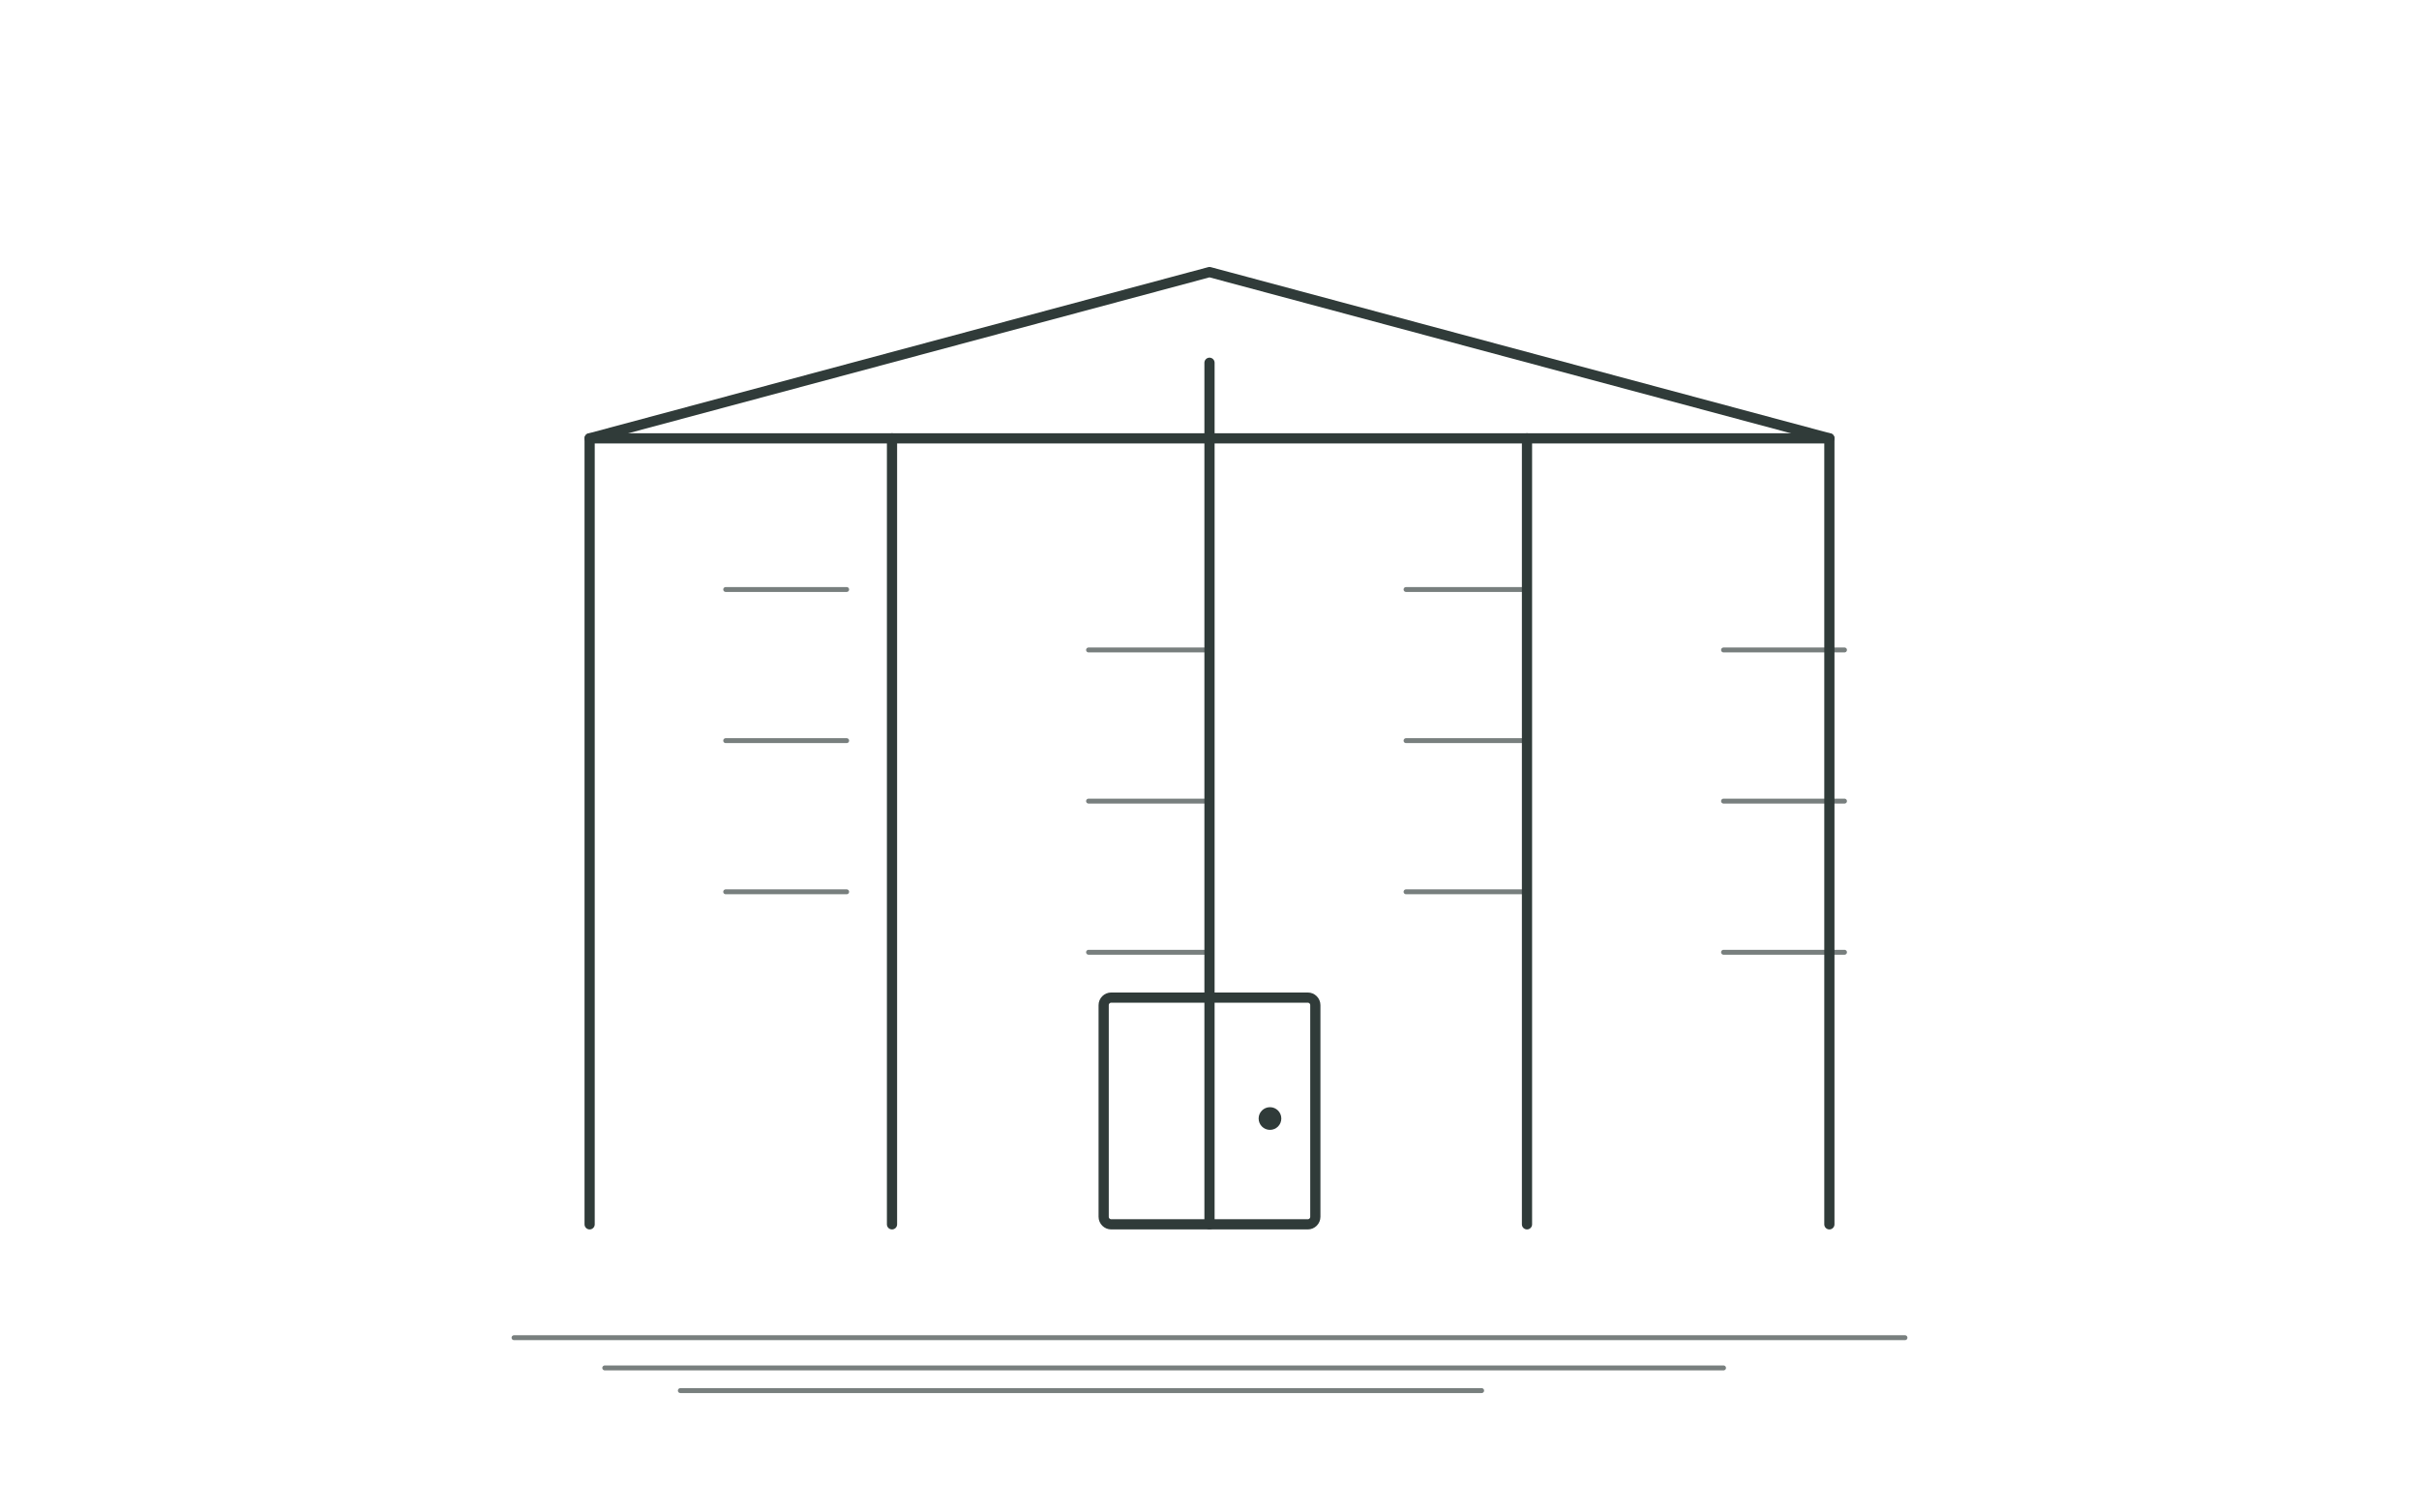
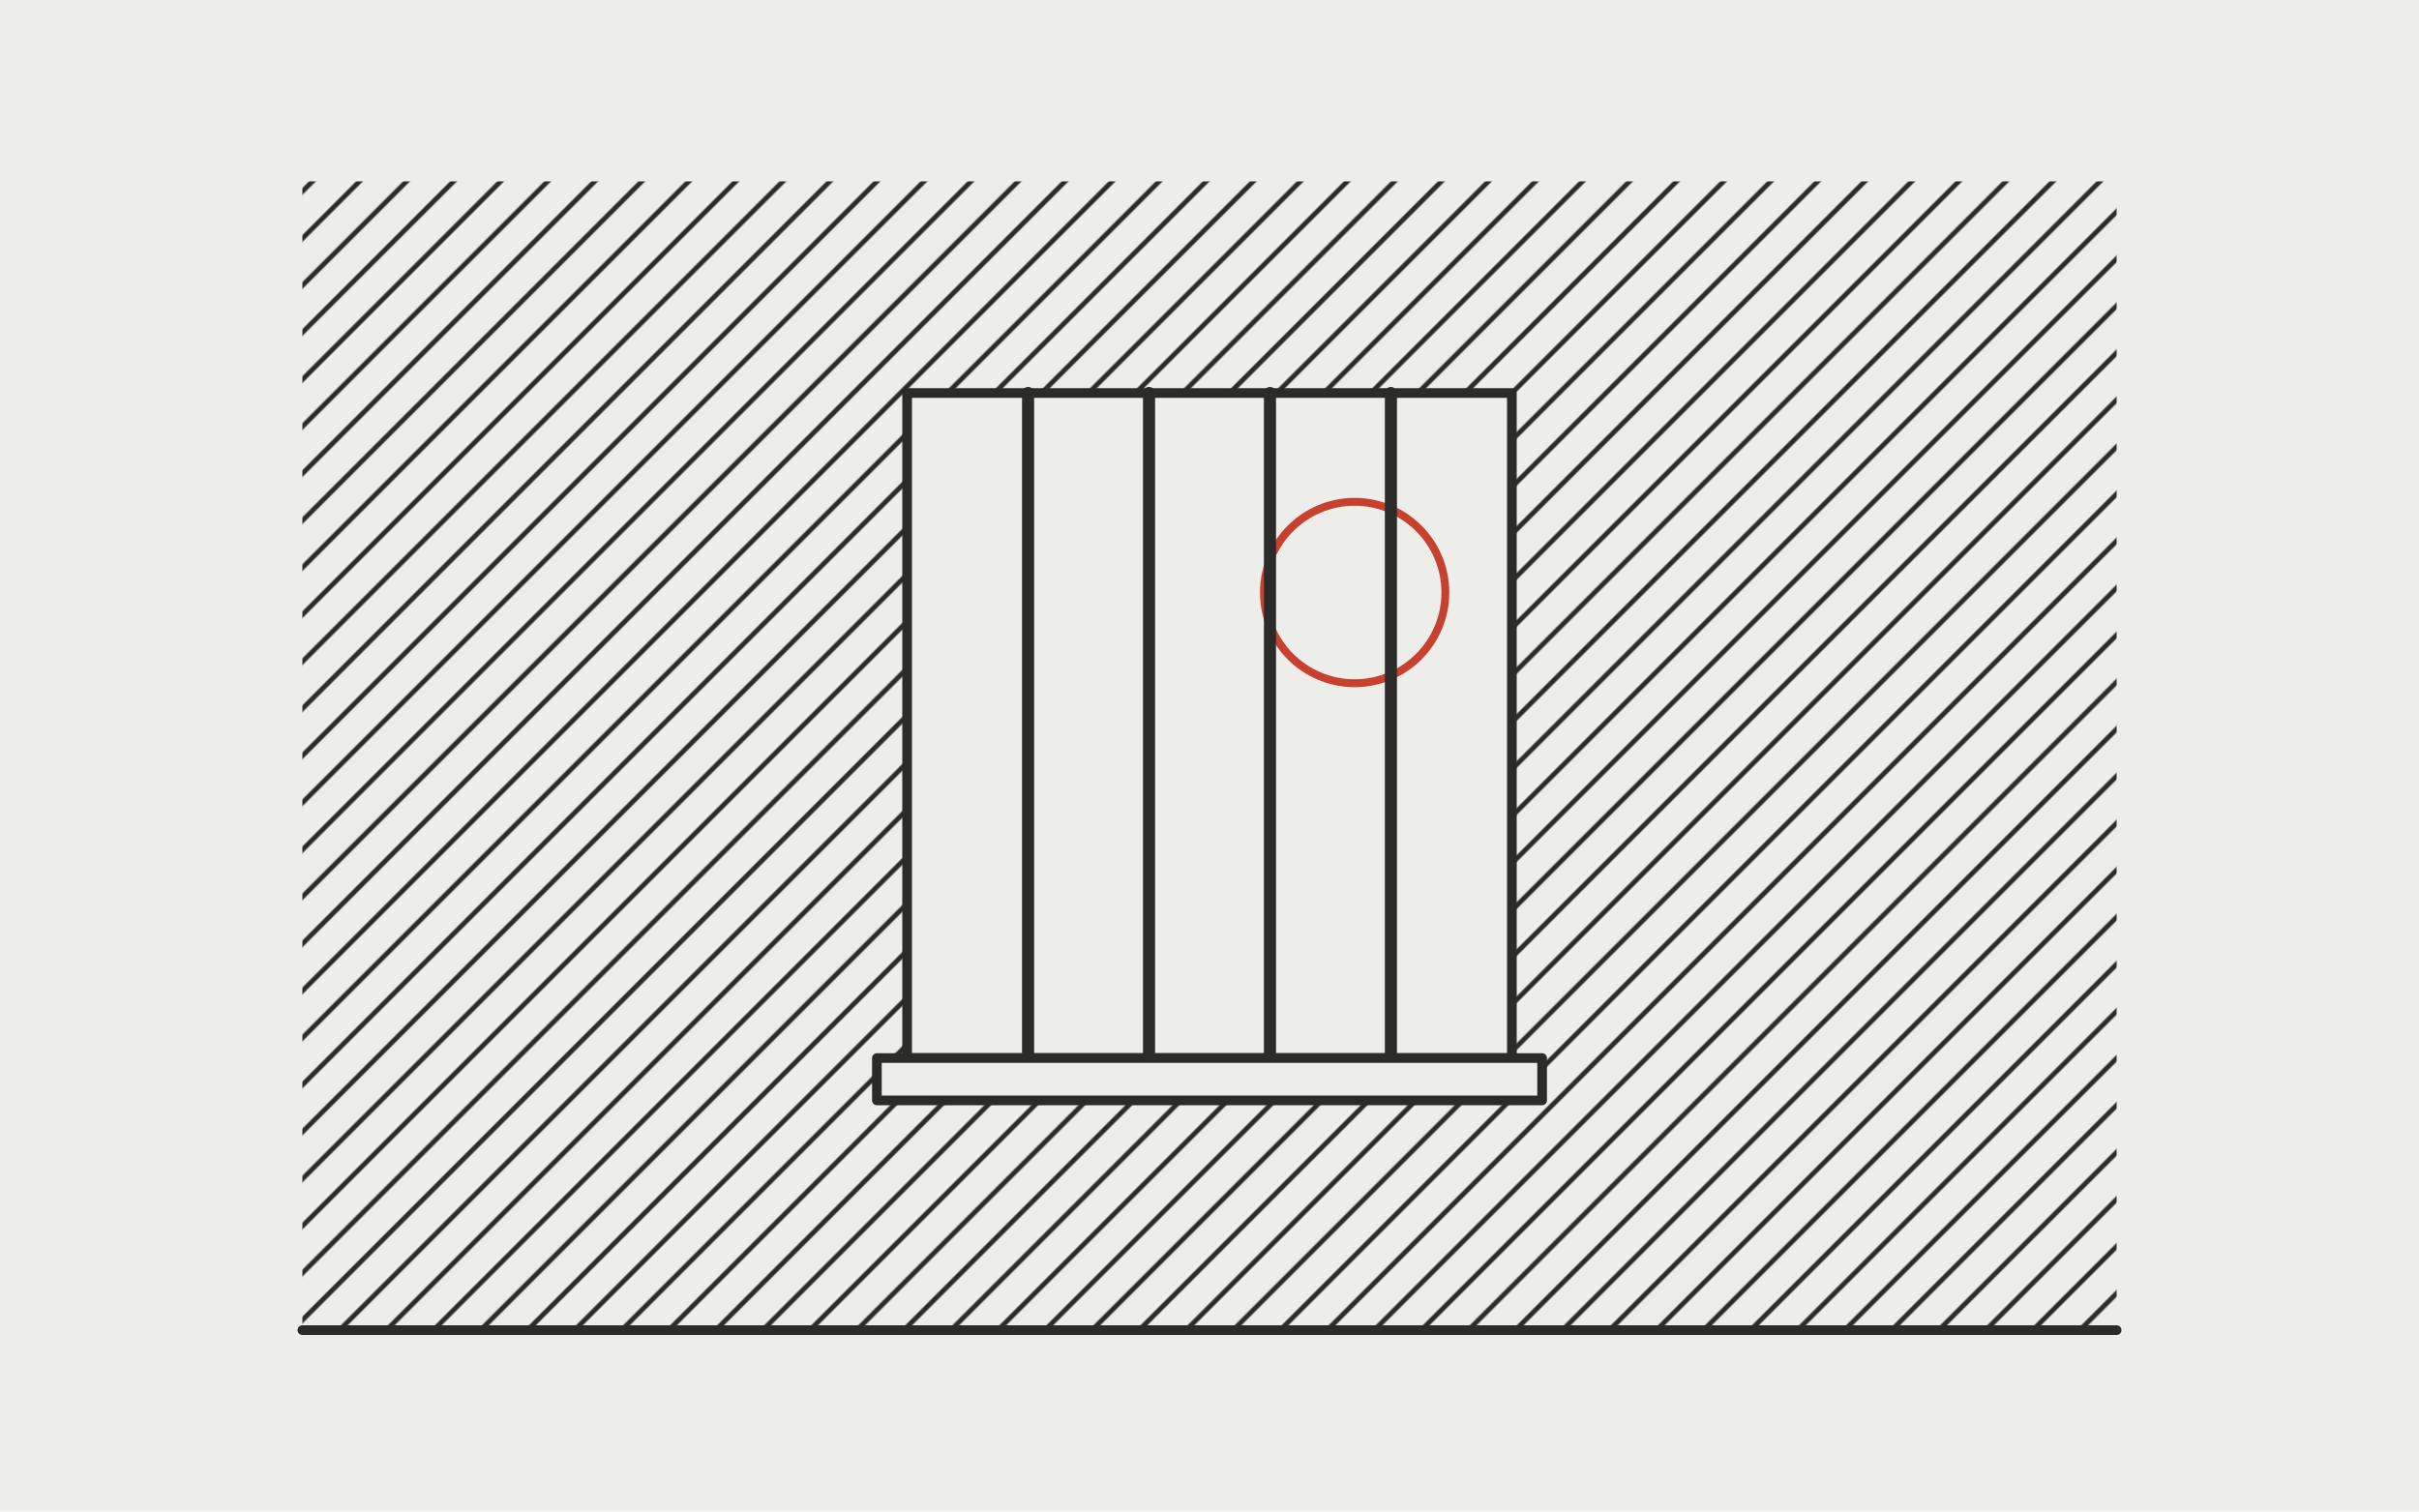
- <svg xmlns="http://www.w3.org/2000/svg" viewBox="0 0 320 200" fill="none" stroke="#303b39" stroke-width="1.35" stroke-linecap="round" stroke-linejoin="round">
+ <svg xmlns="http://www.w3.org/2000/svg" width="320" height="200" viewBox="0 0 800 500">
  <defs>
-     <pattern id="paper" width="1" height="1" patternUnits="userSpaceOnUse">
-       <rect width="1" height="1" fill="#f1f2ee" stroke="none" />
+     <pattern id="hd" patternUnits="userSpaceOnUse" width="11" height="11" patternTransform="rotate(45)">
+       <path d="M5.5 0V11" style="stroke:#2B2B29;stroke-width:1.6" />
    </pattern>
  </defs>
-   <path d="M78 162V58h164v104" />
-   <path d="M78 58l82-22 82 22" />
-   <path d="M118 58v104M160 48v114M202 58v104" />
-   <path d="M96 78h16M144 86h16M186 78h16M228 86h16" stroke-width=".65" opacity=".65" />
-   <path d="M96 98h16M144 106h16M186 98h16M228 106h16" stroke-width=".65" opacity=".65" />
-   <path d="M96 118h16M144 126h16M186 118h16M228 126h16" stroke-width=".65" opacity=".65" />
-   <rect x="146" y="132" width="28" height="30" rx="1" />
-   <circle cx="168" cy="148" r="1.5" fill="#303b39" stroke="none" />
-   <path d="M68 177h184m-172 4h148m-138 3h106" stroke-width=".65" opacity=".65" />
+   <rect width="800" height="500" fill="#EDEDEA" />
+   <g style="fill:none;stroke:#2B2B29;stroke-width:3.2;stroke-linecap:round;stroke-linejoin:round">
+     <rect x="100" y="60" width="600" height="380" style="fill:url(#hd);stroke:none" />
+     <rect x="300" y="130" width="200" height="220" style="fill:#EDEDEA" />
+     <circle cx="448" cy="196" r="30" style="stroke:#C8412F;stroke-width:2.6" />
+     <path d="M340 130V350M380 130V350M420 130V350M460 130V350" style="stroke-width:4" />
+     <path d="M290 350H510V364H290Z" style="fill:#EDEDEA" />
+     <path d="M100 440H700" />
+   </g>
</svg>
